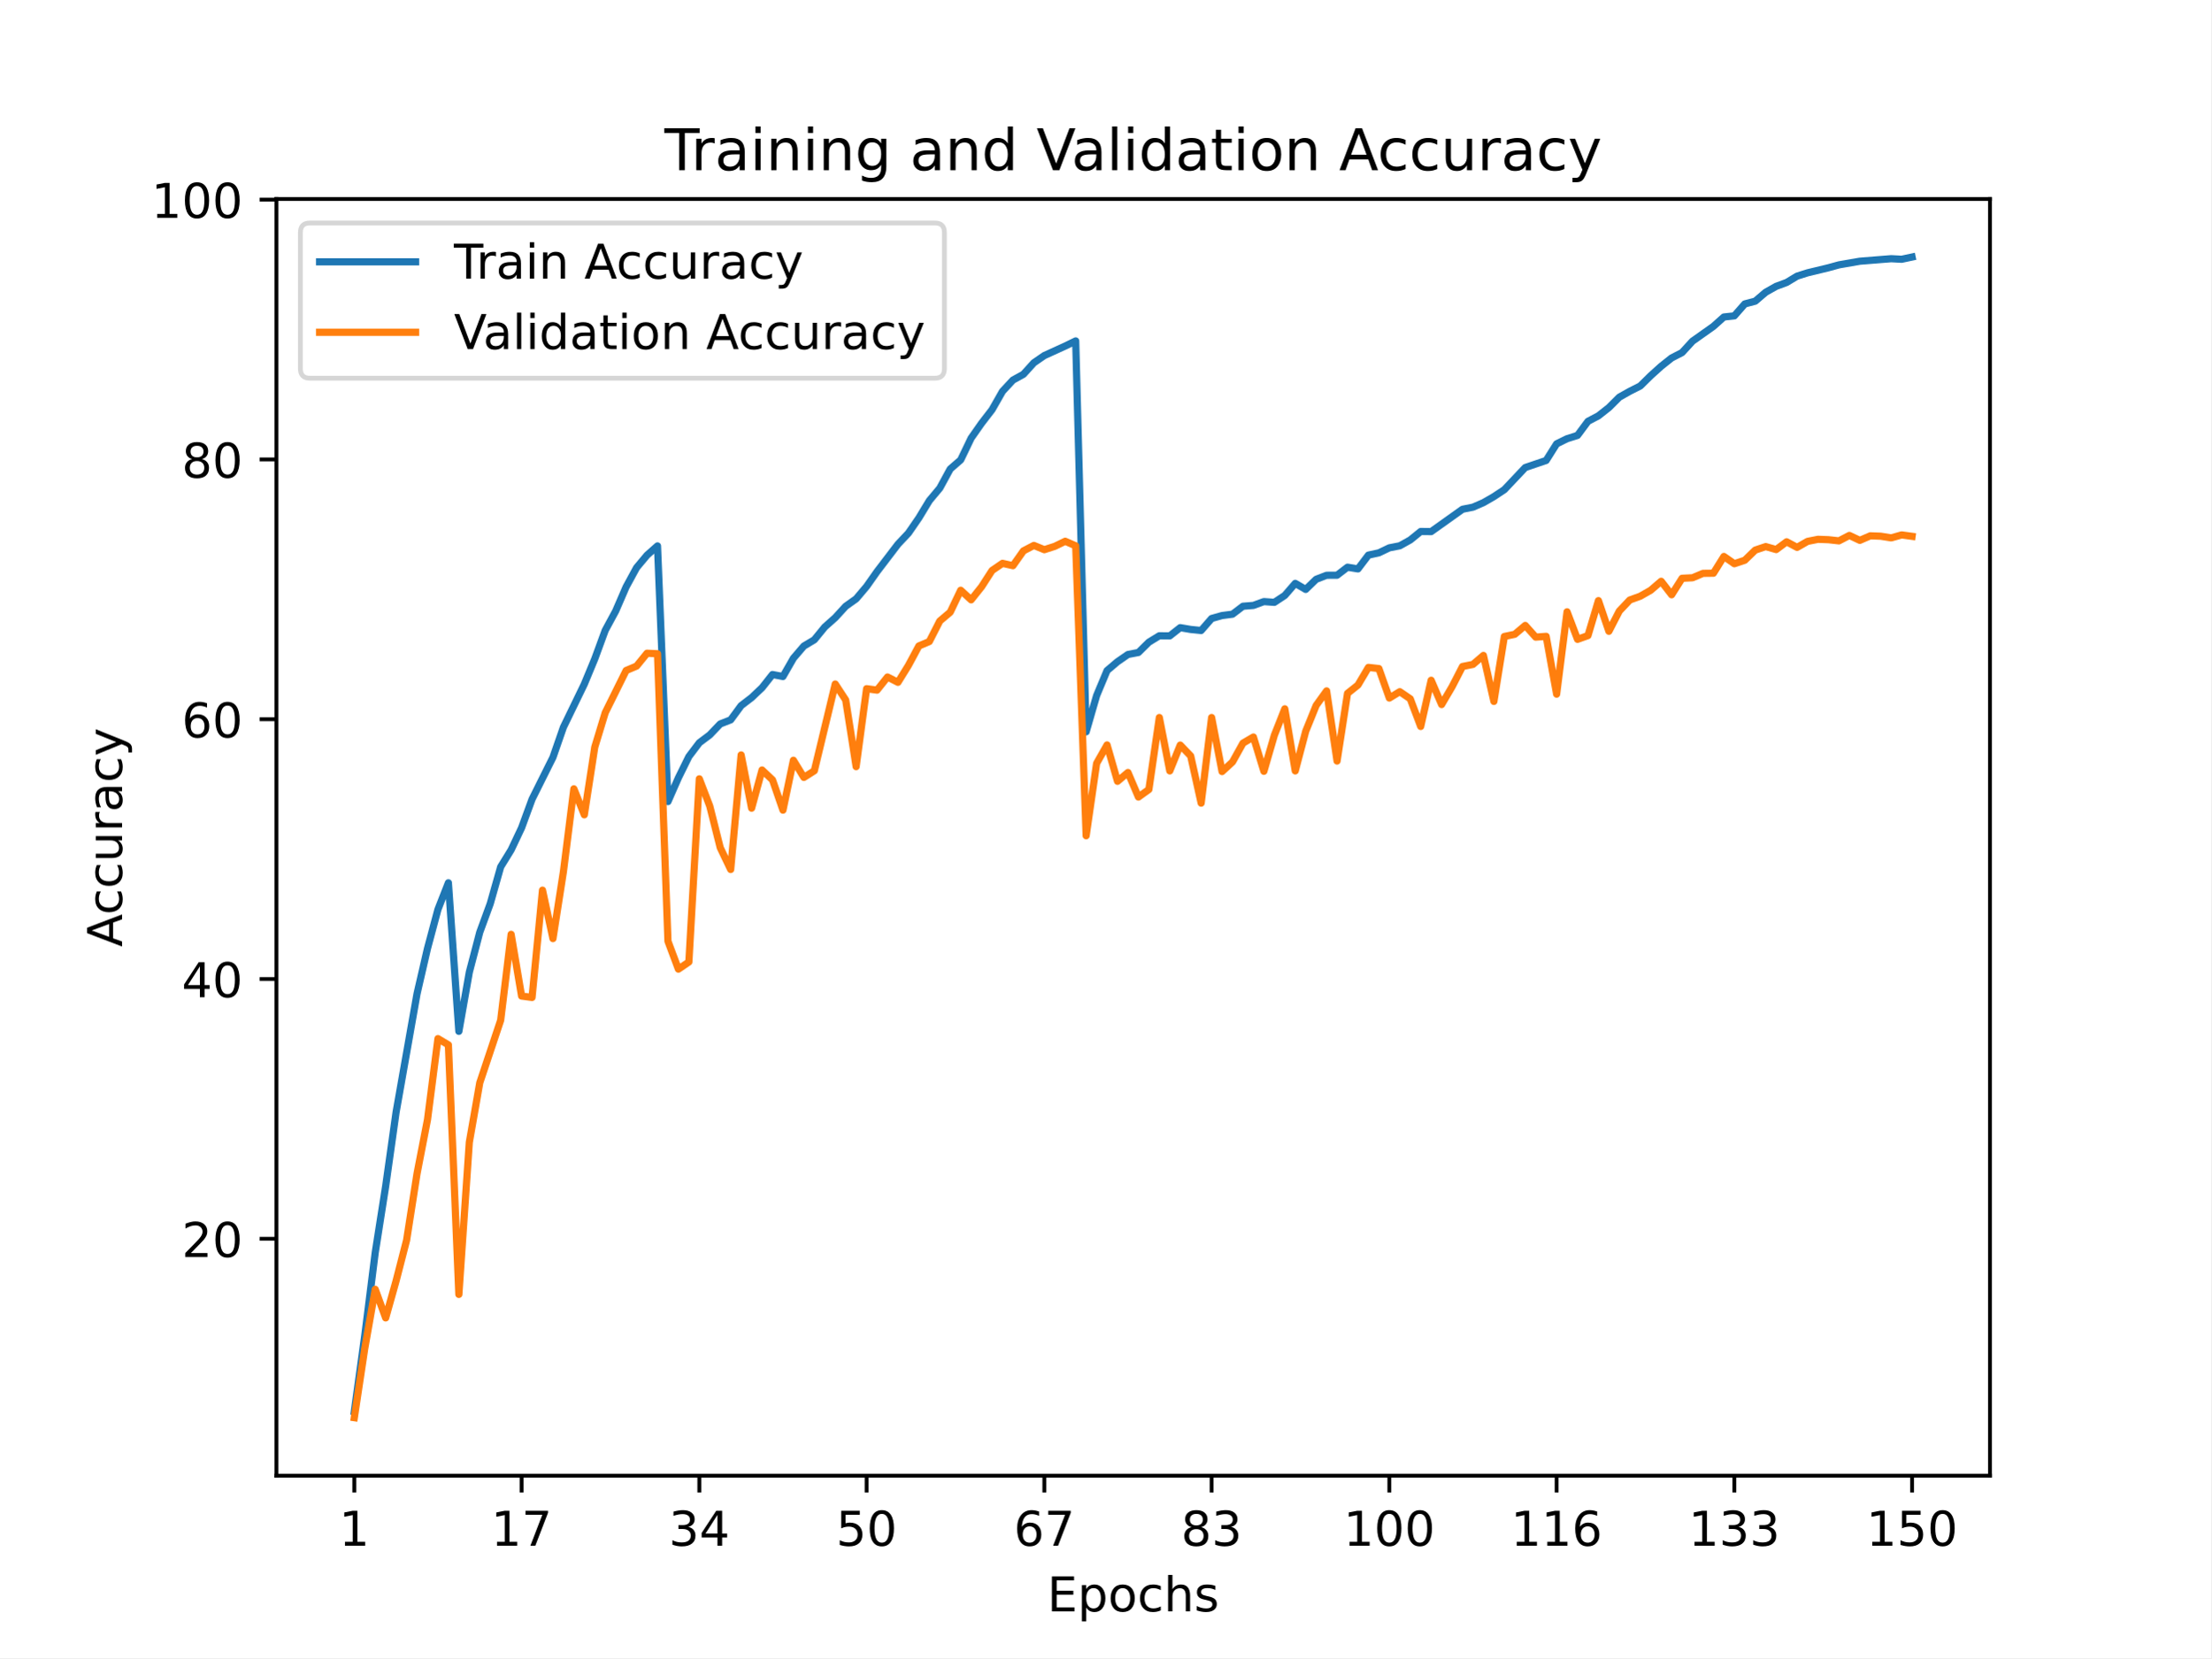
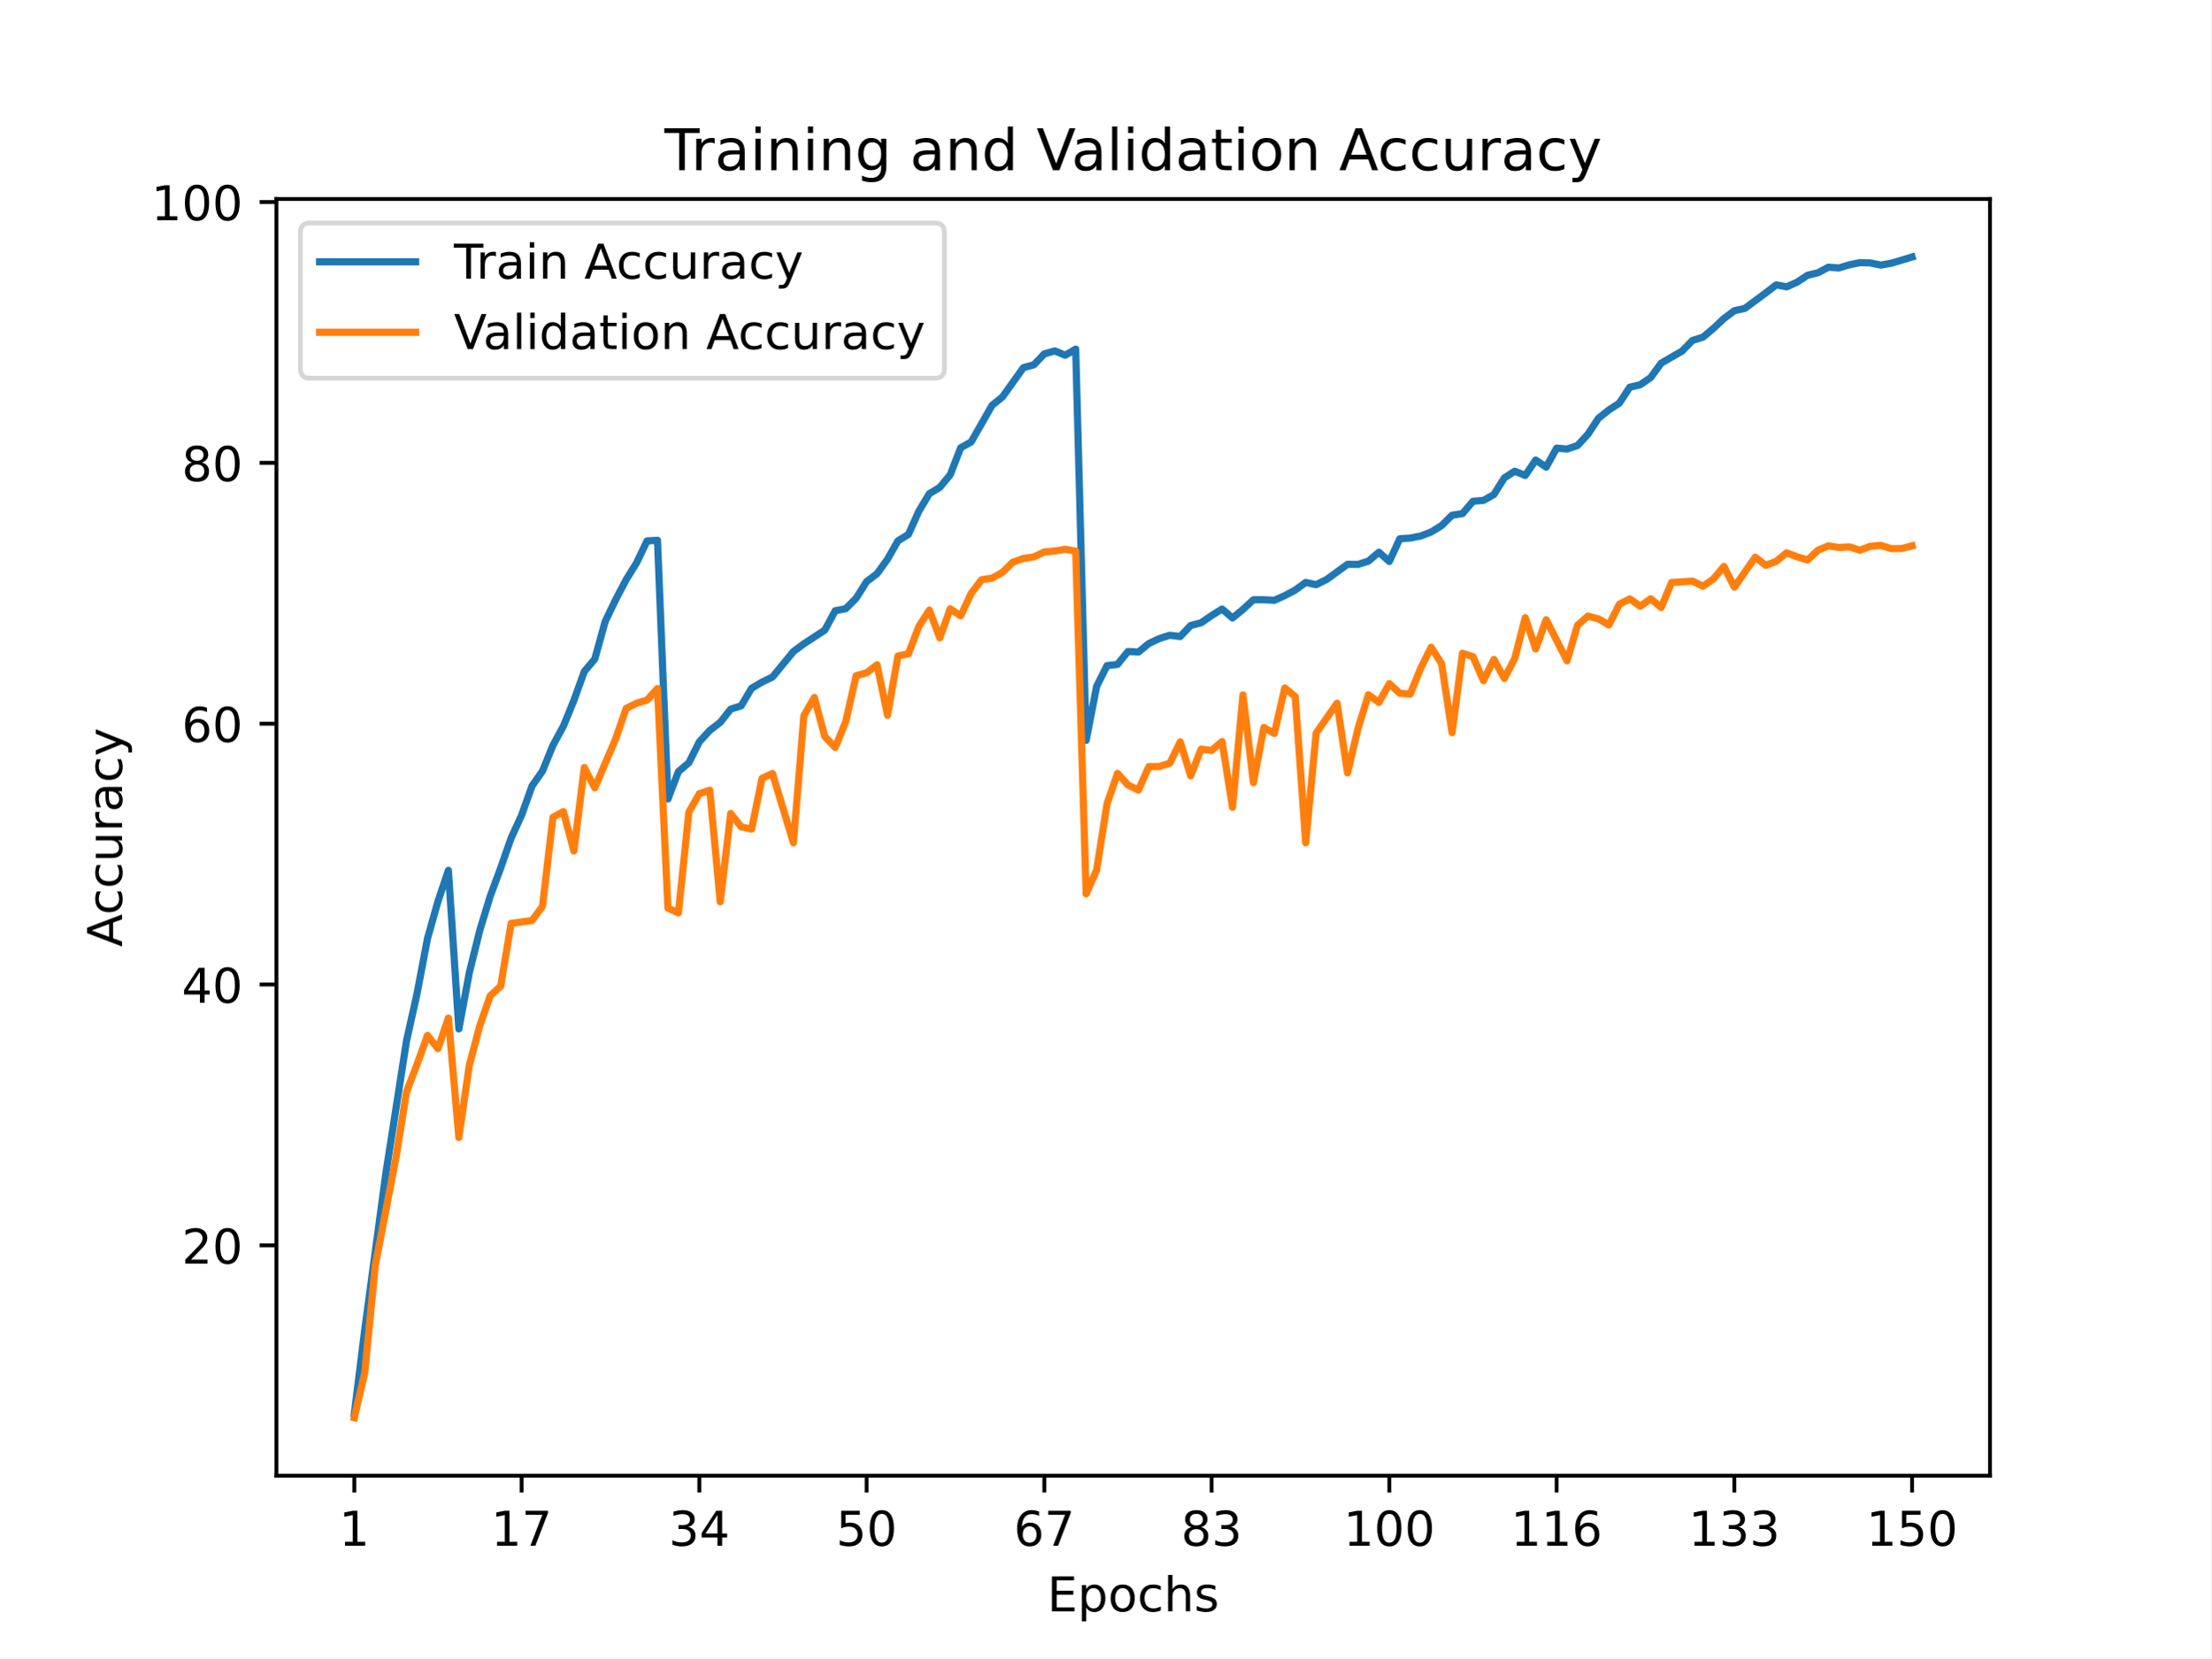
<svg xmlns="http://www.w3.org/2000/svg" xmlns:xlink="http://www.w3.org/1999/xlink" height="345.6pt" version="1.1" viewBox="0 0 460.8 345.6" width="460.8pt">
  <defs>
    <style type="text/css">*{stroke-linecap:butt;stroke-linejoin:round;}</style>
  </defs>
  <g id="figure_1">
    <g id="patch_1">
      <path d="M 0 345.6  L 460.8 345.6  L 460.8 0  L 0 0  z " style="fill:#ffffff;" />
    </g>
    <g id="axes_1">
      <g id="patch_2">
        <path d="M 57.6 307.584  L 414.72 307.584  L 414.72 41.472  L 57.6 41.472  z " style="fill:#ffffff;" />
      </g>
      <g id="matplotlib.axis_1">
        <g id="xtick_1">
          <g id="line2d_1">
            <defs>
-               <path d="M 0 0  L 0 3.5  " id="m351f9efa4f" style="stroke:#000000;stroke-width:0.8;" />
+               <path d="M 0 0  L 0 3.5  " id="m328445d0ac" style="stroke:#000000;stroke-width:0.8;" />
            </defs>
            <g>
-               <use style="stroke:#000000;stroke-width:0.8;" x="73.833" xlink:href="#m351f9efa4f" y="307.584" />
+               <use style="stroke:#000000;stroke-width:0.8;" x="73.833" xlink:href="#m328445d0ac" y="307.584" />
            </g>
          </g>
          <g id="text_1">
            <g transform="translate(70.65148 322.1824)scale(0.1 -0.1)">
              <defs>
                <path d="M 794 531  L 1825 531  L 1825 4091  L 703 3866  L 703 4441  L 1819 4666  L 2450 4666  L 2450 531  L 3481 531  L 3481 0  L 794 0  L 794 531  z " id="DejaVuSans-31" transform="scale(0.015625)" />
              </defs>
              <use xlink:href="#DejaVuSans-31" />
            </g>
          </g>
        </g>
        <g id="xtick_2">
          <g id="line2d_2">
            <g>
-               <use style="stroke:#000000;stroke-width:0.8;" x="108.695" xlink:href="#m351f9efa4f" y="307.584" />
+               <use style="stroke:#000000;stroke-width:0.8;" x="108.695" xlink:href="#m328445d0ac" y="307.584" />
            </g>
          </g>
          <g id="text_2">
            <g transform="translate(102.3325 322.1824)scale(0.1 -0.1)">
              <defs>
                <path d="M 525 4666  L 3525 4666  L 3525 4397  L 1831 0  L 1172 0  L 2766 4134  L 525 4134  L 525 4666  z " id="DejaVuSans-37" transform="scale(0.015625)" />
              </defs>
              <use xlink:href="#DejaVuSans-31" />
              <use x="63.623" xlink:href="#DejaVuSans-37" />
            </g>
          </g>
        </g>
        <g id="xtick_3">
          <g id="line2d_3">
            <g>
-               <use style="stroke:#000000;stroke-width:0.8;" x="145.736" xlink:href="#m351f9efa4f" y="307.584" />
+               <use style="stroke:#000000;stroke-width:0.8;" x="145.736" xlink:href="#m328445d0ac" y="307.584" />
            </g>
          </g>
          <g id="text_3">
            <g transform="translate(139.3736 322.1824)scale(0.1 -0.1)">
              <defs>
                <path d="M 2597 2516  Q 3050 2419 3304 2112  Q 3559 1806 3559 1356  Q 3559 666 3084 287  Q 2609 -91 1734 -91  Q 1441 -91 1130 -33  Q 819 25 488 141  L 488 750  Q 750 597 1062 519  Q 1375 441 1716 441  Q 2309 441 2620 675  Q 2931 909 2931 1356  Q 2931 1769 2642 2001  Q 2353 2234 1838 2234  L 1294 2234  L 1294 2753  L 1863 2753  Q 2328 2753 2575 2939  Q 2822 3125 2822 3475  Q 2822 3834 2567 4026  Q 2313 4219 1838 4219  Q 1578 4219 1281 4162  Q 984 4106 628 3988  L 628 4550  Q 988 4650 1302 4700  Q 1616 4750 1894 4750  Q 2613 4750 3031 4423  Q 3450 4097 3450 3541  Q 3450 3153 3228 2886  Q 3006 2619 2597 2516  z " id="DejaVuSans-33" transform="scale(0.015625)" />
                <path d="M 2419 4116  L 825 1625  L 2419 1625  L 2419 4116  z M 2253 4666  L 3047 4666  L 3047 1625  L 3713 1625  L 3713 1100  L 3047 1100  L 3047 0  L 2419 0  L 2419 1100  L 313 1100  L 313 1709  L 2253 4666  z " id="DejaVuSans-34" transform="scale(0.015625)" />
              </defs>
              <use xlink:href="#DejaVuSans-33" />
              <use x="63.623" xlink:href="#DejaVuSans-34" />
            </g>
          </g>
        </g>
        <g id="xtick_4">
          <g id="line2d_4">
            <g>
-               <use style="stroke:#000000;stroke-width:0.8;" x="180.598" xlink:href="#m351f9efa4f" y="307.584" />
+               <use style="stroke:#000000;stroke-width:0.8;" x="180.598" xlink:href="#m328445d0ac" y="307.584" />
            </g>
          </g>
          <g id="text_4">
            <g transform="translate(174.2358 322.1824)scale(0.1 -0.1)">
              <defs>
                <path d="M 691 4666  L 3169 4666  L 3169 4134  L 1269 4134  L 1269 2991  Q 1406 3038 1543 3061  Q 1681 3084 1819 3084  Q 2600 3084 3056 2656  Q 3513 2228 3513 1497  Q 3513 744 3044 326  Q 2575 -91 1722 -91  Q 1428 -91 1123 -41  Q 819 9 494 109  L 494 744  Q 775 591 1075 516  Q 1375 441 1709 441  Q 2250 441 2565 725  Q 2881 1009 2881 1497  Q 2881 1984 2565 2268  Q 2250 2553 1709 2553  Q 1456 2553 1204 2497  Q 953 2441 691 2322  L 691 4666  z " id="DejaVuSans-35" transform="scale(0.015625)" />
                <path d="M 2034 4250  Q 1547 4250 1301 3770  Q 1056 3291 1056 2328  Q 1056 1369 1301 889  Q 1547 409 2034 409  Q 2525 409 2770 889  Q 3016 1369 3016 2328  Q 3016 3291 2770 3770  Q 2525 4250 2034 4250  z M 2034 4750  Q 2819 4750 3233 4129  Q 3647 3509 3647 2328  Q 3647 1150 3233 529  Q 2819 -91 2034 -91  Q 1250 -91 836 529  Q 422 1150 422 2328  Q 422 3509 836 4129  Q 1250 4750 2034 4750  z " id="DejaVuSans-30" transform="scale(0.015625)" />
              </defs>
              <use xlink:href="#DejaVuSans-35" />
              <use x="63.623" xlink:href="#DejaVuSans-30" />
            </g>
          </g>
        </g>
        <g id="xtick_5">
          <g id="line2d_5">
            <g>
-               <use style="stroke:#000000;stroke-width:0.8;" x="217.639" xlink:href="#m351f9efa4f" y="307.584" />
+               <use style="stroke:#000000;stroke-width:0.8;" x="217.639" xlink:href="#m328445d0ac" y="307.584" />
            </g>
          </g>
          <g id="text_5">
            <g transform="translate(211.2769 322.1824)scale(0.1 -0.1)">
              <defs>
                <path d="M 2113 2584  Q 1688 2584 1439 2293  Q 1191 2003 1191 1497  Q 1191 994 1439 701  Q 1688 409 2113 409  Q 2538 409 2786 701  Q 3034 994 3034 1497  Q 3034 2003 2786 2293  Q 2538 2584 2113 2584  z M 3366 4563  L 3366 3988  Q 3128 4100 2886 4159  Q 2644 4219 2406 4219  Q 1781 4219 1451 3797  Q 1122 3375 1075 2522  Q 1259 2794 1537 2939  Q 1816 3084 2150 3084  Q 2853 3084 3261 2657  Q 3669 2231 3669 1497  Q 3669 778 3244 343  Q 2819 -91 2113 -91  Q 1303 -91 875 529  Q 447 1150 447 2328  Q 447 3434 972 4092  Q 1497 4750 2381 4750  Q 2619 4750 2861 4703  Q 3103 4656 3366 4563  z " id="DejaVuSans-36" transform="scale(0.015625)" />
              </defs>
              <use xlink:href="#DejaVuSans-36" />
              <use x="63.623" xlink:href="#DejaVuSans-37" />
            </g>
          </g>
        </g>
        <g id="xtick_6">
          <g id="line2d_6">
            <g>
-               <use style="stroke:#000000;stroke-width:0.8;" x="252.502" xlink:href="#m351f9efa4f" y="307.584" />
+               <use style="stroke:#000000;stroke-width:0.8;" x="252.502" xlink:href="#m328445d0ac" y="307.584" />
            </g>
          </g>
          <g id="text_6">
            <g transform="translate(246.1392 322.1824)scale(0.1 -0.1)">
              <defs>
                <path d="M 2034 2216  Q 1584 2216 1326 1975  Q 1069 1734 1069 1313  Q 1069 891 1326 650  Q 1584 409 2034 409  Q 2484 409 2743 651  Q 3003 894 3003 1313  Q 3003 1734 2745 1975  Q 2488 2216 2034 2216  z M 1403 2484  Q 997 2584 770 2862  Q 544 3141 544 3541  Q 544 4100 942 4425  Q 1341 4750 2034 4750  Q 2731 4750 3128 4425  Q 3525 4100 3525 3541  Q 3525 3141 3298 2862  Q 3072 2584 2669 2484  Q 3125 2378 3379 2068  Q 3634 1759 3634 1313  Q 3634 634 3220 271  Q 2806 -91 2034 -91  Q 1263 -91 848 271  Q 434 634 434 1313  Q 434 1759 690 2068  Q 947 2378 1403 2484  z M 1172 3481  Q 1172 3119 1398 2916  Q 1625 2713 2034 2713  Q 2441 2713 2670 2916  Q 2900 3119 2900 3481  Q 2900 3844 2670 4047  Q 2441 4250 2034 4250  Q 1625 4250 1398 4047  Q 1172 3844 1172 3481  z " id="DejaVuSans-38" transform="scale(0.015625)" />
              </defs>
              <use xlink:href="#DejaVuSans-38" />
              <use x="63.623" xlink:href="#DejaVuSans-33" />
            </g>
          </g>
        </g>
        <g id="xtick_7">
          <g id="line2d_7">
            <g>
-               <use style="stroke:#000000;stroke-width:0.8;" x="289.543" xlink:href="#m351f9efa4f" y="307.584" />
+               <use style="stroke:#000000;stroke-width:0.8;" x="289.543" xlink:href="#m328445d0ac" y="307.584" />
            </g>
          </g>
          <g id="text_7">
            <g transform="translate(279.999 322.1824)scale(0.1 -0.1)">
              <use xlink:href="#DejaVuSans-31" />
              <use x="63.623" xlink:href="#DejaVuSans-30" />
              <use x="127.246" xlink:href="#DejaVuSans-30" />
            </g>
          </g>
        </g>
        <g id="xtick_8">
          <g id="line2d_8">
            <g>
-               <use style="stroke:#000000;stroke-width:0.8;" x="324.405" xlink:href="#m351f9efa4f" y="307.584" />
+               <use style="stroke:#000000;stroke-width:0.8;" x="324.405" xlink:href="#m328445d0ac" y="307.584" />
            </g>
          </g>
          <g id="text_8">
            <g transform="translate(314.8613 322.1824)scale(0.1 -0.1)">
              <use xlink:href="#DejaVuSans-31" />
              <use x="63.623" xlink:href="#DejaVuSans-31" />
              <use x="127.246" xlink:href="#DejaVuSans-36" />
            </g>
          </g>
        </g>
        <g id="xtick_9">
          <g id="line2d_9">
            <g>
-               <use style="stroke:#000000;stroke-width:0.8;" x="361.446" xlink:href="#m351f9efa4f" y="307.584" />
+               <use style="stroke:#000000;stroke-width:0.8;" x="361.446" xlink:href="#m328445d0ac" y="307.584" />
            </g>
          </g>
          <g id="text_9">
            <g transform="translate(351.9024 322.1824)scale(0.1 -0.1)">
              <use xlink:href="#DejaVuSans-31" />
              <use x="63.623" xlink:href="#DejaVuSans-33" />
              <use x="127.246" xlink:href="#DejaVuSans-33" />
            </g>
          </g>
        </g>
        <g id="xtick_10">
          <g id="line2d_10">
            <g>
-               <use style="stroke:#000000;stroke-width:0.8;" x="398.487" xlink:href="#m351f9efa4f" y="307.584" />
+               <use style="stroke:#000000;stroke-width:0.8;" x="398.487" xlink:href="#m328445d0ac" y="307.584" />
            </g>
          </g>
          <g id="text_10">
            <g transform="translate(388.9435 322.1824)scale(0.1 -0.1)">
              <use xlink:href="#DejaVuSans-31" />
              <use x="63.623" xlink:href="#DejaVuSans-35" />
              <use x="127.246" xlink:href="#DejaVuSans-30" />
            </g>
          </g>
        </g>
        <g id="text_11">
          <g transform="translate(218.2444 335.8606)scale(0.1 -0.1)">
            <defs>
              <path d="M 628 4666  L 3578 4666  L 3578 4134  L 1259 4134  L 1259 2753  L 3481 2753  L 3481 2222  L 1259 2222  L 1259 531  L 3634 531  L 3634 0  L 628 0  L 628 4666  z " id="DejaVuSans-45" transform="scale(0.015625)" />
              <path d="M 1159 525  L 1159 -1331  L 581 -1331  L 581 3500  L 1159 3500  L 1159 2969  Q 1341 3281 1617 3432  Q 1894 3584 2278 3584  Q 2916 3584 3314 3078  Q 3713 2572 3713 1747  Q 3713 922 3314 415  Q 2916 -91 2278 -91  Q 1894 -91 1617 61  Q 1341 213 1159 525  z M 3116 1747  Q 3116 2381 2855 2742  Q 2594 3103 2138 3103  Q 1681 3103 1420 2742  Q 1159 2381 1159 1747  Q 1159 1113 1420 752  Q 1681 391 2138 391  Q 2594 391 2855 752  Q 3116 1113 3116 1747  z " id="DejaVuSans-70" transform="scale(0.015625)" />
              <path d="M 1959 3097  Q 1497 3097 1228 2736  Q 959 2375 959 1747  Q 959 1119 1226 758  Q 1494 397 1959 397  Q 2419 397 2687 759  Q 2956 1122 2956 1747  Q 2956 2369 2687 2733  Q 2419 3097 1959 3097  z M 1959 3584  Q 2709 3584 3137 3096  Q 3566 2609 3566 1747  Q 3566 888 3137 398  Q 2709 -91 1959 -91  Q 1206 -91 779 398  Q 353 888 353 1747  Q 353 2609 779 3096  Q 1206 3584 1959 3584  z " id="DejaVuSans-6f" transform="scale(0.015625)" />
              <path d="M 3122 3366  L 3122 2828  Q 2878 2963 2633 3030  Q 2388 3097 2138 3097  Q 1578 3097 1268 2742  Q 959 2388 959 1747  Q 959 1106 1268 751  Q 1578 397 2138 397  Q 2388 397 2633 464  Q 2878 531 3122 666  L 3122 134  Q 2881 22 2623 -34  Q 2366 -91 2075 -91  Q 1284 -91 818 406  Q 353 903 353 1747  Q 353 2603 823 3093  Q 1294 3584 2113 3584  Q 2378 3584 2631 3529  Q 2884 3475 3122 3366  z " id="DejaVuSans-63" transform="scale(0.015625)" />
              <path d="M 3513 2113  L 3513 0  L 2938 0  L 2938 2094  Q 2938 2591 2744 2837  Q 2550 3084 2163 3084  Q 1697 3084 1428 2787  Q 1159 2491 1159 1978  L 1159 0  L 581 0  L 581 4863  L 1159 4863  L 1159 2956  Q 1366 3272 1645 3428  Q 1925 3584 2291 3584  Q 2894 3584 3203 3211  Q 3513 2838 3513 2113  z " id="DejaVuSans-68" transform="scale(0.015625)" />
              <path d="M 2834 3397  L 2834 2853  Q 2591 2978 2328 3040  Q 2066 3103 1784 3103  Q 1356 3103 1142 2972  Q 928 2841 928 2578  Q 928 2378 1081 2264  Q 1234 2150 1697 2047  L 1894 2003  Q 2506 1872 2764 1633  Q 3022 1394 3022 966  Q 3022 478 2636 193  Q 2250 -91 1575 -91  Q 1294 -91 989 -36  Q 684 19 347 128  L 347 722  Q 666 556 975 473  Q 1284 391 1588 391  Q 1994 391 2212 530  Q 2431 669 2431 922  Q 2431 1156 2273 1281  Q 2116 1406 1581 1522  L 1381 1569  Q 847 1681 609 1914  Q 372 2147 372 2553  Q 372 3047 722 3315  Q 1072 3584 1716 3584  Q 2034 3584 2315 3537  Q 2597 3491 2834 3397  z " id="DejaVuSans-73" transform="scale(0.015625)" />
            </defs>
            <use xlink:href="#DejaVuSans-45" />
            <use x="63.184" xlink:href="#DejaVuSans-70" />
            <use x="126.66" xlink:href="#DejaVuSans-6f" />
            <use x="187.842" xlink:href="#DejaVuSans-63" />
            <use x="242.822" xlink:href="#DejaVuSans-68" />
            <use x="306.201" xlink:href="#DejaVuSans-73" />
          </g>
        </g>
      </g>
      <g id="matplotlib.axis_2">
        <g id="ytick_1">
          <g id="line2d_11">
            <defs>
-               <path d="M 0 0  L -3.5 0  " id="m1e066ab926" style="stroke:#000000;stroke-width:0.8;" />
+               <path d="M 0 0  L -3.5 0  " id="m497bf92e4a" style="stroke:#000000;stroke-width:0.8;" />
            </defs>
            <g>
-               <use style="stroke:#000000;stroke-width:0.8;" x="57.6" xlink:href="#m1e066ab926" y="258.206" />
+               <use style="stroke:#000000;stroke-width:0.8;" x="57.6" xlink:href="#m497bf92e4a" y="259.577" />
            </g>
          </g>
          <g id="text_12">
-             <g transform="translate(37.875 262.005)scale(0.1 -0.1)">
+             <g transform="translate(37.875 263.3765)scale(0.1 -0.1)">
              <defs>
                <path d="M 1228 531  L 3431 531  L 3431 0  L 469 0  L 469 531  Q 828 903 1448 1529  Q 2069 2156 2228 2338  Q 2531 2678 2651 2914  Q 2772 3150 2772 3378  Q 2772 3750 2511 3984  Q 2250 4219 1831 4219  Q 1534 4219 1204 4116  Q 875 4013 500 3803  L 500 4441  Q 881 4594 1212 4672  Q 1544 4750 1819 4750  Q 2544 4750 2975 4387  Q 3406 4025 3406 3419  Q 3406 3131 3298 2873  Q 3191 2616 2906 2266  Q 2828 2175 2409 1742  Q 1991 1309 1228 531  z " id="DejaVuSans-32" transform="scale(0.015625)" />
              </defs>
              <use xlink:href="#DejaVuSans-32" />
              <use x="63.623" xlink:href="#DejaVuSans-30" />
            </g>
          </g>
        </g>
        <g id="ytick_2">
          <g id="line2d_12">
            <g>
-               <use style="stroke:#000000;stroke-width:0.8;" x="57.6" xlink:href="#m1e066ab926" y="204.056" />
+               <use style="stroke:#000000;stroke-width:0.8;" x="57.6" xlink:href="#m497bf92e4a" y="205.208" />
            </g>
          </g>
          <g id="text_13">
-             <g transform="translate(37.875 207.8551)scale(0.1 -0.1)">
+             <g transform="translate(37.875 209.0076)scale(0.1 -0.1)">
              <use xlink:href="#DejaVuSans-34" />
              <use x="63.623" xlink:href="#DejaVuSans-30" />
            </g>
          </g>
        </g>
        <g id="ytick_3">
          <g id="line2d_13">
            <g>
-               <use style="stroke:#000000;stroke-width:0.8;" x="57.6" xlink:href="#m1e066ab926" y="149.906" />
+               <use style="stroke:#000000;stroke-width:0.8;" x="57.6" xlink:href="#m497bf92e4a" y="150.839" />
            </g>
          </g>
          <g id="text_14">
-             <g transform="translate(37.875 153.7053)scale(0.1 -0.1)">
+             <g transform="translate(37.875 154.6387)scale(0.1 -0.1)">
              <use xlink:href="#DejaVuSans-36" />
              <use x="63.623" xlink:href="#DejaVuSans-30" />
            </g>
          </g>
        </g>
        <g id="ytick_4">
          <g id="line2d_14">
            <g>
-               <use style="stroke:#000000;stroke-width:0.8;" x="57.6" xlink:href="#m1e066ab926" y="95.756" />
+               <use style="stroke:#000000;stroke-width:0.8;" x="57.6" xlink:href="#m497bf92e4a" y="96.471" />
            </g>
          </g>
          <g id="text_15">
-             <g transform="translate(37.875 99.55539)scale(0.1 -0.1)">
+             <g transform="translate(37.875 100.2697)scale(0.1 -0.1)">
              <use xlink:href="#DejaVuSans-38" />
              <use x="63.623" xlink:href="#DejaVuSans-30" />
            </g>
          </g>
        </g>
        <g id="ytick_5">
          <g id="line2d_15">
            <g>
-               <use style="stroke:#000000;stroke-width:0.8;" x="57.6" xlink:href="#m1e066ab926" y="41.606" />
+               <use style="stroke:#000000;stroke-width:0.8;" x="57.6" xlink:href="#m497bf92e4a" y="42.102" />
            </g>
          </g>
          <g id="text_16">
-             <g transform="translate(31.5125 45.40551)scale(0.1 -0.1)">
+             <g transform="translate(31.5125 45.90081)scale(0.1 -0.1)">
              <use xlink:href="#DejaVuSans-31" />
              <use x="63.623" xlink:href="#DejaVuSans-30" />
              <use x="127.246" xlink:href="#DejaVuSans-30" />
            </g>
          </g>
        </g>
        <g id="text_17">
          <g transform="translate(25.43281 197.3561)rotate(-90)scale(0.1 -0.1)">
            <defs>
              <path d="M 2188 4044  L 1331 1722  L 3047 1722  L 2188 4044  z M 1831 4666  L 2547 4666  L 4325 0  L 3669 0  L 3244 1197  L 1141 1197  L 716 0  L 50 0  L 1831 4666  z " id="DejaVuSans-41" transform="scale(0.015625)" />
              <path d="M 544 1381  L 544 3500  L 1119 3500  L 1119 1403  Q 1119 906 1312 657  Q 1506 409 1894 409  Q 2359 409 2629 706  Q 2900 1003 2900 1516  L 2900 3500  L 3475 3500  L 3475 0  L 2900 0  L 2900 538  Q 2691 219 2414 64  Q 2138 -91 1772 -91  Q 1169 -91 856 284  Q 544 659 544 1381  z M 1991 3584  L 1991 3584  z " id="DejaVuSans-75" transform="scale(0.015625)" />
              <path d="M 2631 2963  Q 2534 3019 2420 3045  Q 2306 3072 2169 3072  Q 1681 3072 1420 2755  Q 1159 2438 1159 1844  L 1159 0  L 581 0  L 581 3500  L 1159 3500  L 1159 2956  Q 1341 3275 1631 3429  Q 1922 3584 2338 3584  Q 2397 3584 2469 3576  Q 2541 3569 2628 3553  L 2631 2963  z " id="DejaVuSans-72" transform="scale(0.015625)" />
              <path d="M 2194 1759  Q 1497 1759 1228 1600  Q 959 1441 959 1056  Q 959 750 1161 570  Q 1363 391 1709 391  Q 2188 391 2477 730  Q 2766 1069 2766 1631  L 2766 1759  L 2194 1759  z M 3341 1997  L 3341 0  L 2766 0  L 2766 531  Q 2569 213 2275 61  Q 1981 -91 1556 -91  Q 1019 -91 701 211  Q 384 513 384 1019  Q 384 1609 779 1909  Q 1175 2209 1959 2209  L 2766 2209  L 2766 2266  Q 2766 2663 2505 2880  Q 2244 3097 1772 3097  Q 1472 3097 1187 3025  Q 903 2953 641 2809  L 641 3341  Q 956 3463 1253 3523  Q 1550 3584 1831 3584  Q 2591 3584 2966 3190  Q 3341 2797 3341 1997  z " id="DejaVuSans-61" transform="scale(0.015625)" />
              <path d="M 2059 -325  Q 1816 -950 1584 -1140  Q 1353 -1331 966 -1331  L 506 -1331  L 506 -850  L 844 -850  Q 1081 -850 1212 -737  Q 1344 -625 1503 -206  L 1606 56  L 191 3500  L 800 3500  L 1894 763  L 2988 3500  L 3597 3500  L 2059 -325  z " id="DejaVuSans-79" transform="scale(0.015625)" />
            </defs>
            <use xlink:href="#DejaVuSans-41" />
            <use x="66.658" xlink:href="#DejaVuSans-63" />
            <use x="121.639" xlink:href="#DejaVuSans-63" />
            <use x="176.619" xlink:href="#DejaVuSans-75" />
            <use x="239.998" xlink:href="#DejaVuSans-72" />
            <use x="281.111" xlink:href="#DejaVuSans-61" />
            <use x="342.391" xlink:href="#DejaVuSans-63" />
            <use x="397.371" xlink:href="#DejaVuSans-79" />
          </g>
        </g>
      </g>
      <g id="line2d_16">
-         <path clip-path="url(#p86d0bb7d46)" d="M 73.833 294.199  L 76.012 278.377  L 78.191 261.081  L 80.369 247.23  L 82.548 231.775  L 86.906 207.126  L 89.085 197.688  L 91.264 189.549  L 93.443 184.004  L 95.622 214.967  L 97.801 202.637  L 99.979 194.309  L 102.158 188.363  L 104.337 180.685  L 106.516 177.143  L 108.695 172.535  L 110.874 166.59  L 115.232 157.85  L 117.411 151.579  L 121.768 142.59  L 123.947 137.327  L 126.126 131.387  L 128.305 127.358  L 130.484 122.322  L 132.663 118.32  L 134.842 115.716  L 137.021 113.783  L 139.199 167.077  L 141.378 162.117  L 143.557 157.693  L 145.736 154.812  L 147.915 153.177  L 150.094 150.892  L 152.273 150.041  L 154.452 147.074  L 156.631 145.406  L 158.809 143.343  L 160.988 140.587  L 163.167 141.004  L 165.346 137.197  L 167.525 134.652  L 169.704 133.352  L 171.883 130.683  L 174.062 128.744  L 176.241 126.362  L 178.419 124.813  L 180.598 122.235  L 182.777 119.144  L 187.135 113.431  L 189.314 111.118  L 191.493 107.951  L 193.672 104.35  L 195.851 101.745  L 198.029 97.749  L 200.208 95.859  L 202.387 91.321  L 204.566 88.213  L 206.745 85.386  L 208.924 81.563  L 211.103 79.213  L 213.282 78.011  L 215.461 75.607  L 217.639 74.107  L 221.997 72.12  L 224.176 71.058  L 226.355 152.532  L 228.534 144.989  L 230.713 139.764  L 232.892 137.917  L 235.071 136.412  L 237.249 135.995  L 239.428 133.845  L 241.607 132.513  L 243.786 132.535  L 245.965 130.818  L 248.144 131.192  L 250.323 131.414  L 252.502 128.912  L 254.681 128.295  L 256.859 128.013  L 259.038 126.356  L 261.217 126.183  L 263.396 125.387  L 265.575 125.544  L 267.754 124.109  L 269.933 121.591  L 272.112 122.853  L 274.291 120.741  L 276.469 119.902  L 278.648 119.891  L 280.827 118.218  L 283.006 118.575  L 285.185 115.7  L 287.364 115.223  L 289.543 114.183  L 291.722 113.756  L 293.901 112.543  L 296.079 110.777  L 298.258 110.799  L 304.795 106.142  L 306.974 105.704  L 309.153 104.761  L 311.332 103.505  L 313.511 102.059  L 317.868 97.446  L 322.226 95.967  L 324.405 92.507  L 326.584 91.435  L 328.763 90.747  L 330.942 87.812  L 333.121 86.664  L 335.299 84.948  L 337.478 82.776  L 339.657 81.547  L 341.836 80.448  L 344.015 78.304  L 346.194 76.338  L 348.373 74.605  L 350.552 73.479  L 352.731 71.102  L 357.088 68.015  L 359.267 66.066  L 361.446 65.828  L 363.625 63.342  L 365.804 62.763  L 367.983 60.905  L 370.162 59.676  L 372.341 58.869  L 374.519 57.553  L 376.698 56.86  L 381.056 55.804  L 383.235 55.203  L 387.593 54.44  L 394.129 53.915  L 396.308 54.034  L 398.487 53.568  L 398.487 53.568  " style="fill:none;stroke:#1f77b4;stroke-linecap:square;stroke-width:1.5;" />
+         <path clip-path="url(#pf3fe05094a)" d="M 73.833 294.656  L 76.012 277.155  L 80.369 244.827  L 84.727 216.876  L 86.906 207.106  L 89.085 195.623  L 91.264 187.892  L 93.443 181.406  L 95.622 214.457  L 97.801 202.745  L 99.979 193.932  L 102.158 186.799  L 104.337 180.905  L 106.516 174.669  L 108.695 169.918  L 110.874 163.823  L 113.053 160.707  L 115.232 155.352  L 117.411 151.345  L 119.589 146.001  L 121.768 139.96  L 123.947 137.372  L 126.126 129.511  L 128.305 124.987  L 130.484 120.822  L 132.663 117.31  L 134.842 112.743  L 137.021 112.613  L 139.199 166.536  L 141.378 160.832  L 143.557 158.968  L 145.736 154.618  L 147.915 152.237  L 150.094 150.568  L 152.273 147.806  L 154.452 147.115  L 156.631 143.451  L 158.809 142.168  L 160.988 141.107  L 165.346 135.801  L 167.525 134.186  L 171.883 131.337  L 174.062 127.292  L 176.241 126.874  L 178.419 124.688  L 180.598 121.225  L 182.777 119.572  L 184.956 116.554  L 187.135 112.721  L 189.314 111.395  L 191.493 106.534  L 193.672 102.897  L 195.851 101.587  L 198.029 98.95  L 200.208 93.333  L 202.387 92.116  L 206.745 84.488  L 208.924 82.721  L 213.282 76.62  L 215.461 76.033  L 217.639 73.75  L 219.818 73.135  L 221.997 74.038  L 224.176 72.766  L 226.355 154.314  L 228.534 143.07  L 230.713 138.731  L 232.892 138.476  L 235.071 135.785  L 237.249 135.904  L 239.428 134.126  L 241.607 133.093  L 243.786 132.403  L 245.965 132.669  L 248.144 130.37  L 250.323 129.804  L 252.502 128.298  L 254.681 126.939  L 256.859 128.798  L 259.038 127.02  L 261.217 125.009  L 263.396 125.003  L 265.575 125.118  L 267.754 124.139  L 269.933 122.986  L 272.112 121.388  L 274.291 121.866  L 276.469 120.784  L 280.827 117.615  L 283.006 117.642  L 285.185 116.957  L 287.364 115.097  L 289.543 117.022  L 291.722 112.292  L 293.901 112.14  L 296.079 111.721  L 298.258 110.878  L 300.437 109.541  L 302.616 107.382  L 304.795 107.045  L 306.974 104.479  L 309.153 104.294  L 311.332 103.076  L 313.511 99.597  L 315.689 98.21  L 317.868 99.102  L 320.047 95.878  L 322.226 97.362  L 324.405 93.41  L 326.584 93.589  L 328.763 92.855  L 330.942 90.485  L 333.121 87.179  L 335.299 85.445  L 337.478 84.025  L 339.657 80.704  L 341.836 80.187  L 344.015 78.686  L 346.194 75.691  L 350.552 73.168  L 352.731 70.95  L 354.909 70.27  L 357.088 68.438  L 359.267 66.394  L 361.446 64.757  L 363.625 64.279  L 367.983 61.055  L 370.162 59.375  L 372.341 59.782  L 374.519 58.809  L 376.698 57.368  L 378.877 56.846  L 381.056 55.683  L 383.235 55.841  L 385.414 55.188  L 387.593 54.742  L 389.772 54.791  L 391.951 55.253  L 394.129 54.862  L 398.487 53.568  L 398.487 53.568  " style="fill:none;stroke:#1f77b4;stroke-linecap:square;stroke-width:1.5;" />
      </g>
      <g id="line2d_17">
-         <path clip-path="url(#p86d0bb7d46)" d="M 73.833 295.488  L 76.012 281.057  L 78.191 268.738  L 80.369 274.694  L 82.548 266.951  L 84.727 258.504  L 86.906 244.614  L 89.085 233.378  L 91.264 216.483  L 93.443 217.783  L 95.622 269.794  L 97.801 238.089  L 99.979 225.689  L 104.337 212.639  L 106.516 194.742  L 108.695 207.603  L 110.874 207.901  L 113.053 185.537  L 115.232 195.636  L 117.411 181.692  L 119.589 164.418  L 121.768 169.833  L 123.947 155.727  L 126.126 148.552  L 130.484 139.753  L 132.663 138.832  L 134.842 136.152  L 137.021 136.26  L 139.199 196.177  L 141.378 201.998  L 143.557 200.509  L 145.736 162.333  L 147.915 168.019  L 150.094 176.683  L 152.273 181.232  L 154.452 157.352  L 156.631 168.452  L 158.809 160.492  L 160.988 162.55  L 163.167 168.859  L 165.346 158.462  L 167.525 162.036  L 169.704 160.655  L 174.062 142.569  L 176.241 145.899  L 178.419 159.788  L 180.598 143.543  L 182.777 143.841  L 184.956 141.107  L 187.135 142.217  L 189.314 138.697  L 191.493 134.636  L 193.672 133.715  L 195.851 129.437  L 198.029 127.596  L 200.208 123.021  L 202.387 125.024  L 204.566 122.29  L 206.745 118.905  L 208.924 117.416  L 211.103 117.903  L 213.282 114.817  L 215.461 113.68  L 217.639 114.573  L 219.818 113.869  L 221.997 112.813  L 224.176 113.761  L 226.355 174.192  L 228.534 159.112  L 230.713 155.267  L 232.892 162.848  L 235.071 161.007  L 237.249 166.124  L 239.428 164.554  L 241.607 149.554  L 243.786 160.682  L 245.965 155.294  L 248.144 157.568  L 250.323 167.396  L 252.502 149.554  L 254.681 160.817  L 256.859 158.814  L 259.038 154.888  L 261.217 153.615  L 263.396 160.763  L 265.575 153.263  L 267.754 147.74  L 269.933 160.682  L 272.112 152.424  L 274.291 147.036  L 276.469 144.004  L 278.648 158.624  L 280.827 144.518  L 283.006 142.785  L 285.185 139.103  L 287.364 139.347  L 289.543 145.493  L 291.722 144.166  L 293.901 145.655  L 296.079 151.422  L 298.258 141.784  L 300.437 146.847  L 302.616 143.137  L 304.795 138.914  L 306.974 138.48  L 309.153 136.612  L 311.332 146.197  L 313.511 132.659  L 315.689 132.199  L 317.868 130.358  L 320.047 132.795  L 322.226 132.632  L 324.405 144.681  L 326.584 127.515  L 328.763 133.255  L 330.942 132.47  L 333.121 125.187  L 335.299 131.576  L 337.478 127.353  L 339.657 125.051  L 341.836 124.266  L 344.015 123.021  L 346.194 121.152  L 348.373 123.968  L 350.552 120.53  L 352.731 120.421  L 354.909 119.501  L 357.088 119.474  L 359.267 115.981  L 361.446 117.497  L 363.625 116.766  L 365.804 114.654  L 367.983 113.923  L 370.162 114.546  L 372.341 112.922  L 374.519 114.086  L 376.698 112.84  L 378.877 112.407  L 381.056 112.488  L 383.235 112.732  L 385.414 111.595  L 387.593 112.624  L 389.772 111.676  L 391.951 111.757  L 394.129 112.109  L 396.308 111.487  L 398.487 111.785  L 398.487 111.785  " style="fill:none;stroke:#ff7f0e;stroke-linecap:square;stroke-width:1.5;" />
+         <path clip-path="url(#pf3fe05094a)" d="M 73.833 295.488  L 76.012 286.137  L 78.191 263.845  L 82.548 241.119  L 84.727 227.527  L 86.906 221.845  L 89.085 215.81  L 91.264 218.556  L 93.443 212.195  L 95.622 237.096  L 97.801 222.036  L 99.979 213.799  L 102.158 207.546  L 104.337 205.562  L 106.516 192.459  L 110.874 191.861  L 113.053 188.898  L 115.232 170.358  L 117.411 169.162  L 119.589 177.371  L 121.768 159.973  L 123.947 164.214  L 128.305 153.993  L 130.484 147.659  L 132.663 146.571  L 134.842 145.919  L 137.021 143.5  L 139.199 189.278  L 141.378 190.284  L 143.557 169.271  L 145.736 165.438  L 147.915 164.704  L 150.094 187.973  L 152.273 169.542  L 154.452 172.342  L 156.631 172.805  L 158.809 162.23  L 160.988 161.224  L 165.346 175.659  L 167.525 149.181  L 169.704 145.375  L 171.883 153.504  L 174.062 155.787  L 176.241 150.459  L 178.419 140.836  L 180.598 140.238  L 182.777 138.552  L 184.956 149.072  L 187.135 136.731  L 189.314 136.269  L 191.493 130.56  L 193.672 127.162  L 195.851 132.952  L 198.029 126.89  L 200.208 128.358  L 202.387 123.682  L 204.566 120.828  L 206.745 120.502  L 208.924 119.278  L 211.103 117.158  L 213.282 116.397  L 215.461 116.071  L 217.639 115.038  L 219.818 114.847  L 221.997 114.494  L 224.176 114.874  L 226.355 186.315  L 228.534 181.368  L 230.713 167.531  L 232.892 161.197  L 235.071 163.616  L 237.249 164.676  L 239.428 159.783  L 241.607 159.756  L 243.786 159.076  L 245.965 154.618  L 248.144 161.713  L 250.323 156.14  L 252.502 156.412  L 254.681 154.564  L 256.859 168.265  L 259.038 144.832  L 261.217 163.127  L 263.396 151.628  L 265.575 152.878  L 267.754 143.391  L 269.933 145.212  L 272.112 175.659  L 274.291 152.797  L 278.648 146.571  L 280.827 161.088  L 283.006 151.872  L 285.185 144.805  L 287.364 146.408  L 289.543 142.494  L 291.722 144.505  L 293.901 144.669  L 296.079 139.259  L 298.258 134.909  L 300.437 138.335  L 302.616 152.715  L 304.795 136.16  L 306.974 136.867  L 309.153 141.869  L 311.332 137.438  L 313.511 141.406  L 315.689 137.22  L 317.868 128.738  L 320.047 135.263  L 322.226 129.173  L 326.584 137.737  L 328.763 130.315  L 330.942 128.412  L 333.121 128.983  L 335.299 130.261  L 337.478 125.938  L 339.657 124.824  L 341.836 126.346  L 344.015 124.797  L 346.194 126.618  L 348.373 121.399  L 352.731 121.127  L 354.909 122.187  L 357.088 120.665  L 359.267 118.055  L 361.446 122.377  L 365.804 116.125  L 367.983 117.838  L 370.162 116.995  L 372.341 115.228  L 374.519 116.043  L 376.698 116.723  L 378.877 114.684  L 381.056 113.76  L 383.235 114.113  L 385.414 113.977  L 387.593 114.684  L 389.772 113.869  L 391.951 113.651  L 394.129 114.358  L 396.308 114.331  L 398.487 113.76  L 398.487 113.76  " style="fill:none;stroke:#ff7f0e;stroke-linecap:square;stroke-width:1.5;" />
      </g>
      <g id="patch_3">
        <path d="M 57.6 307.584  L 57.6 41.472  " style="fill:none;stroke:#000000;stroke-linecap:square;stroke-linejoin:miter;stroke-width:0.8;" />
      </g>
      <g id="patch_4">
        <path d="M 414.72 307.584  L 414.72 41.472  " style="fill:none;stroke:#000000;stroke-linecap:square;stroke-linejoin:miter;stroke-width:0.8;" />
      </g>
      <g id="patch_5">
        <path d="M 57.6 307.584  L 414.72 307.584  " style="fill:none;stroke:#000000;stroke-linecap:square;stroke-linejoin:miter;stroke-width:0.8;" />
      </g>
      <g id="patch_6">
        <path d="M 57.6 41.472  L 414.72 41.472  " style="fill:none;stroke:#000000;stroke-linecap:square;stroke-linejoin:miter;stroke-width:0.8;" />
      </g>
      <g id="text_18">
        <g transform="translate(138.4575 35.472)scale(0.12 -0.12)">
          <defs>
            <path d="M -19 4666  L 3928 4666  L 3928 4134  L 2272 4134  L 2272 0  L 1638 0  L 1638 4134  L -19 4134  L -19 4666  z " id="DejaVuSans-54" transform="scale(0.015625)" />
            <path d="M 603 3500  L 1178 3500  L 1178 0  L 603 0  L 603 3500  z M 603 4863  L 1178 4863  L 1178 4134  L 603 4134  L 603 4863  z " id="DejaVuSans-69" transform="scale(0.015625)" />
            <path d="M 3513 2113  L 3513 0  L 2938 0  L 2938 2094  Q 2938 2591 2744 2837  Q 2550 3084 2163 3084  Q 1697 3084 1428 2787  Q 1159 2491 1159 1978  L 1159 0  L 581 0  L 581 3500  L 1159 3500  L 1159 2956  Q 1366 3272 1645 3428  Q 1925 3584 2291 3584  Q 2894 3584 3203 3211  Q 3513 2838 3513 2113  z " id="DejaVuSans-6e" transform="scale(0.015625)" />
            <path d="M 2906 1791  Q 2906 2416 2648 2759  Q 2391 3103 1925 3103  Q 1463 3103 1205 2759  Q 947 2416 947 1791  Q 947 1169 1205 825  Q 1463 481 1925 481  Q 2391 481 2648 825  Q 2906 1169 2906 1791  z M 3481 434  Q 3481 -459 3084 -895  Q 2688 -1331 1869 -1331  Q 1566 -1331 1297 -1286  Q 1028 -1241 775 -1147  L 775 -588  Q 1028 -725 1275 -790  Q 1522 -856 1778 -856  Q 2344 -856 2625 -561  Q 2906 -266 2906 331  L 2906 616  Q 2728 306 2450 153  Q 2172 0 1784 0  Q 1141 0 747 490  Q 353 981 353 1791  Q 353 2603 747 3093  Q 1141 3584 1784 3584  Q 2172 3584 2450 3431  Q 2728 3278 2906 2969  L 2906 3500  L 3481 3500  L 3481 434  z " id="DejaVuSans-67" transform="scale(0.015625)" />
            <path id="DejaVuSans-20" transform="scale(0.015625)" />
            <path d="M 2906 2969  L 2906 4863  L 3481 4863  L 3481 0  L 2906 0  L 2906 525  Q 2725 213 2448 61  Q 2172 -91 1784 -91  Q 1150 -91 751 415  Q 353 922 353 1747  Q 353 2572 751 3078  Q 1150 3584 1784 3584  Q 2172 3584 2448 3432  Q 2725 3281 2906 2969  z M 947 1747  Q 947 1113 1208 752  Q 1469 391 1925 391  Q 2381 391 2643 752  Q 2906 1113 2906 1747  Q 2906 2381 2643 2742  Q 2381 3103 1925 3103  Q 1469 3103 1208 2742  Q 947 2381 947 1747  z " id="DejaVuSans-64" transform="scale(0.015625)" />
            <path d="M 1831 0  L 50 4666  L 709 4666  L 2188 738  L 3669 4666  L 4325 4666  L 2547 0  L 1831 0  z " id="DejaVuSans-56" transform="scale(0.015625)" />
            <path d="M 603 4863  L 1178 4863  L 1178 0  L 603 0  L 603 4863  z " id="DejaVuSans-6c" transform="scale(0.015625)" />
            <path d="M 1172 4494  L 1172 3500  L 2356 3500  L 2356 3053  L 1172 3053  L 1172 1153  Q 1172 725 1289 603  Q 1406 481 1766 481  L 2356 481  L 2356 0  L 1766 0  Q 1100 0 847 248  Q 594 497 594 1153  L 594 3053  L 172 3053  L 172 3500  L 594 3500  L 594 4494  L 1172 4494  z " id="DejaVuSans-74" transform="scale(0.015625)" />
          </defs>
          <use xlink:href="#DejaVuSans-54" />
          <use x="46.334" xlink:href="#DejaVuSans-72" />
          <use x="87.447" xlink:href="#DejaVuSans-61" />
          <use x="148.727" xlink:href="#DejaVuSans-69" />
          <use x="176.51" xlink:href="#DejaVuSans-6e" />
          <use x="239.889" xlink:href="#DejaVuSans-69" />
          <use x="267.672" xlink:href="#DejaVuSans-6e" />
          <use x="331.051" xlink:href="#DejaVuSans-67" />
          <use x="394.527" xlink:href="#DejaVuSans-20" />
          <use x="426.314" xlink:href="#DejaVuSans-61" />
          <use x="487.594" xlink:href="#DejaVuSans-6e" />
          <use x="550.973" xlink:href="#DejaVuSans-64" />
          <use x="614.449" xlink:href="#DejaVuSans-20" />
          <use x="646.236" xlink:href="#DejaVuSans-56" />
          <use x="706.895" xlink:href="#DejaVuSans-61" />
          <use x="768.174" xlink:href="#DejaVuSans-6c" />
          <use x="795.957" xlink:href="#DejaVuSans-69" />
          <use x="823.74" xlink:href="#DejaVuSans-64" />
          <use x="887.217" xlink:href="#DejaVuSans-61" />
          <use x="948.496" xlink:href="#DejaVuSans-74" />
          <use x="987.705" xlink:href="#DejaVuSans-69" />
          <use x="1015.488" xlink:href="#DejaVuSans-6f" />
          <use x="1076.67" xlink:href="#DejaVuSans-6e" />
          <use x="1140.049" xlink:href="#DejaVuSans-20" />
          <use x="1171.836" xlink:href="#DejaVuSans-41" />
          <use x="1238.494" xlink:href="#DejaVuSans-63" />
          <use x="1293.475" xlink:href="#DejaVuSans-63" />
          <use x="1348.455" xlink:href="#DejaVuSans-75" />
          <use x="1411.834" xlink:href="#DejaVuSans-72" />
          <use x="1452.947" xlink:href="#DejaVuSans-61" />
          <use x="1514.227" xlink:href="#DejaVuSans-63" />
          <use x="1569.207" xlink:href="#DejaVuSans-79" />
        </g>
      </g>
      <g id="legend_1">
        <g id="patch_7">
          <path d="M 64.6 78.828  L 194.816 78.828  Q 196.816 78.828 196.816 76.828  L 196.816 48.472  Q 196.816 46.472 194.816 46.472  L 64.6 46.472  Q 62.6 46.472 62.6 48.472  L 62.6 76.828  Q 62.6 78.828 64.6 78.828  z " style="fill:#ffffff;opacity:0.8;stroke:#cccccc;stroke-linejoin:miter;" />
        </g>
        <g id="line2d_18">
          <path d="M 66.6 54.57  L 86.6 54.57  " style="fill:none;stroke:#1f77b4;stroke-linecap:square;stroke-width:1.5;" />
        </g>
        <g id="line2d_19" />
        <g id="text_19">
          <g transform="translate(94.6 58.07044)scale(0.1 -0.1)">
            <use xlink:href="#DejaVuSans-54" />
            <use x="46.334" xlink:href="#DejaVuSans-72" />
            <use x="87.447" xlink:href="#DejaVuSans-61" />
            <use x="148.727" xlink:href="#DejaVuSans-69" />
            <use x="176.51" xlink:href="#DejaVuSans-6e" />
            <use x="239.889" xlink:href="#DejaVuSans-20" />
            <use x="271.676" xlink:href="#DejaVuSans-41" />
            <use x="338.334" xlink:href="#DejaVuSans-63" />
            <use x="393.314" xlink:href="#DejaVuSans-63" />
            <use x="448.295" xlink:href="#DejaVuSans-75" />
            <use x="511.674" xlink:href="#DejaVuSans-72" />
            <use x="552.787" xlink:href="#DejaVuSans-61" />
            <use x="614.066" xlink:href="#DejaVuSans-63" />
            <use x="669.047" xlink:href="#DejaVuSans-79" />
          </g>
        </g>
        <g id="line2d_20">
          <path d="M 66.6 69.249  L 86.6 69.249  " style="fill:none;stroke:#ff7f0e;stroke-linecap:square;stroke-width:1.5;" />
        </g>
        <g id="line2d_21" />
        <g id="text_20">
          <g transform="translate(94.6 72.74856)scale(0.1 -0.1)">
            <use xlink:href="#DejaVuSans-56" />
            <use x="60.658" xlink:href="#DejaVuSans-61" />
            <use x="121.938" xlink:href="#DejaVuSans-6c" />
            <use x="149.721" xlink:href="#DejaVuSans-69" />
            <use x="177.504" xlink:href="#DejaVuSans-64" />
            <use x="240.98" xlink:href="#DejaVuSans-61" />
            <use x="302.26" xlink:href="#DejaVuSans-74" />
            <use x="341.469" xlink:href="#DejaVuSans-69" />
            <use x="369.252" xlink:href="#DejaVuSans-6f" />
            <use x="430.434" xlink:href="#DejaVuSans-6e" />
            <use x="493.812" xlink:href="#DejaVuSans-20" />
            <use x="525.6" xlink:href="#DejaVuSans-41" />
            <use x="592.258" xlink:href="#DejaVuSans-63" />
            <use x="647.238" xlink:href="#DejaVuSans-63" />
            <use x="702.219" xlink:href="#DejaVuSans-75" />
            <use x="765.598" xlink:href="#DejaVuSans-72" />
            <use x="806.711" xlink:href="#DejaVuSans-61" />
            <use x="867.99" xlink:href="#DejaVuSans-63" />
            <use x="922.971" xlink:href="#DejaVuSans-79" />
          </g>
        </g>
      </g>
    </g>
  </g>
  <defs>
-     <clipPath id="p86d0bb7d46">
+     <clipPath id="pf3fe05094a">
      <rect height="266.112" width="357.12" x="57.6" y="41.472" />
    </clipPath>
  </defs>
</svg>
